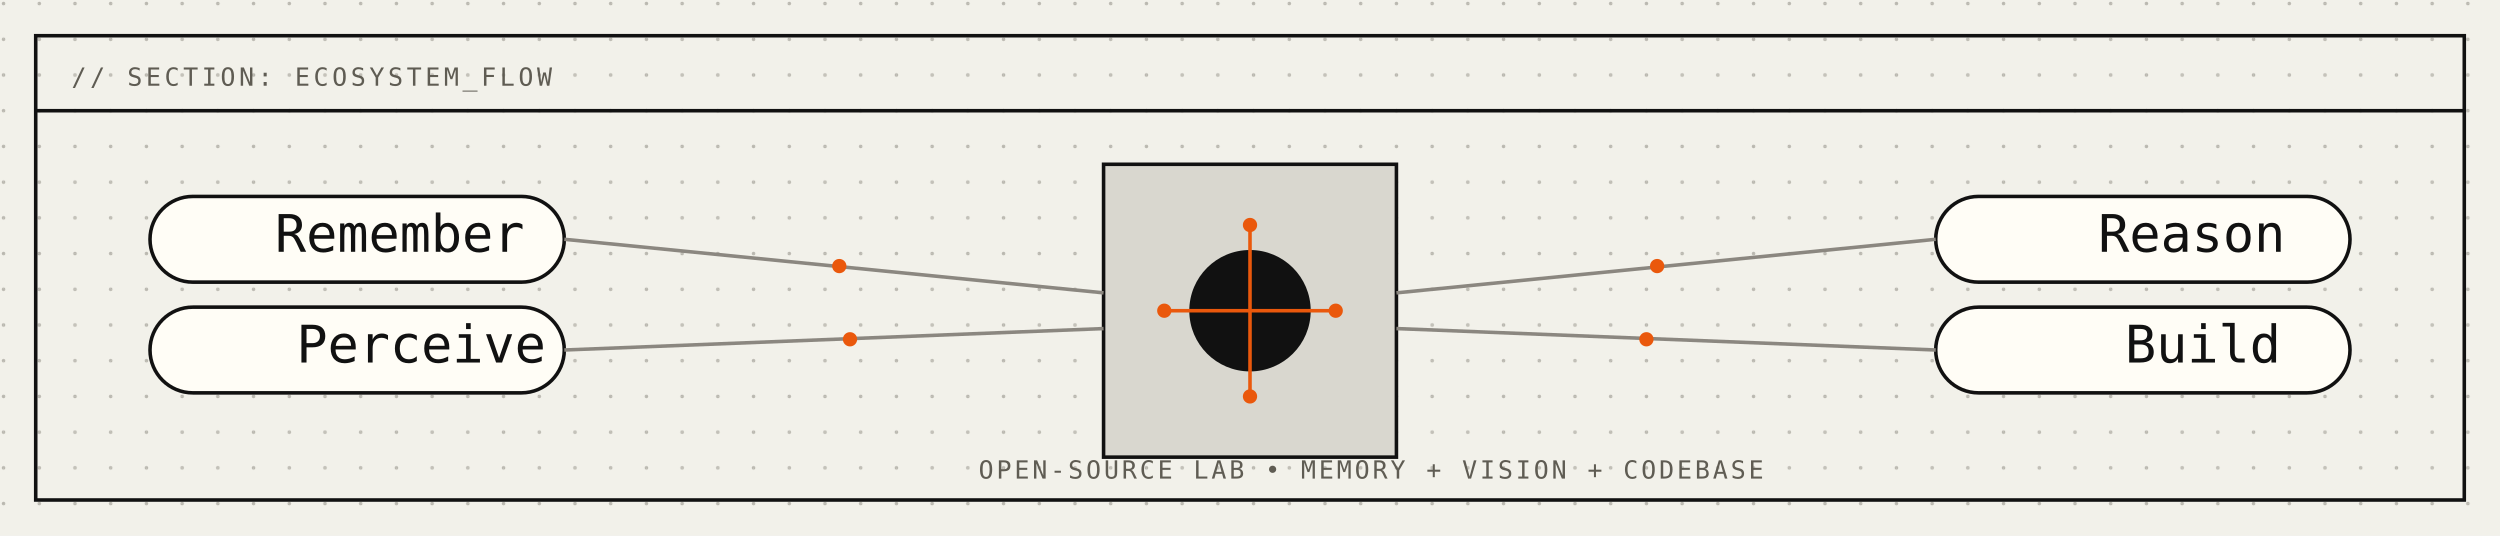
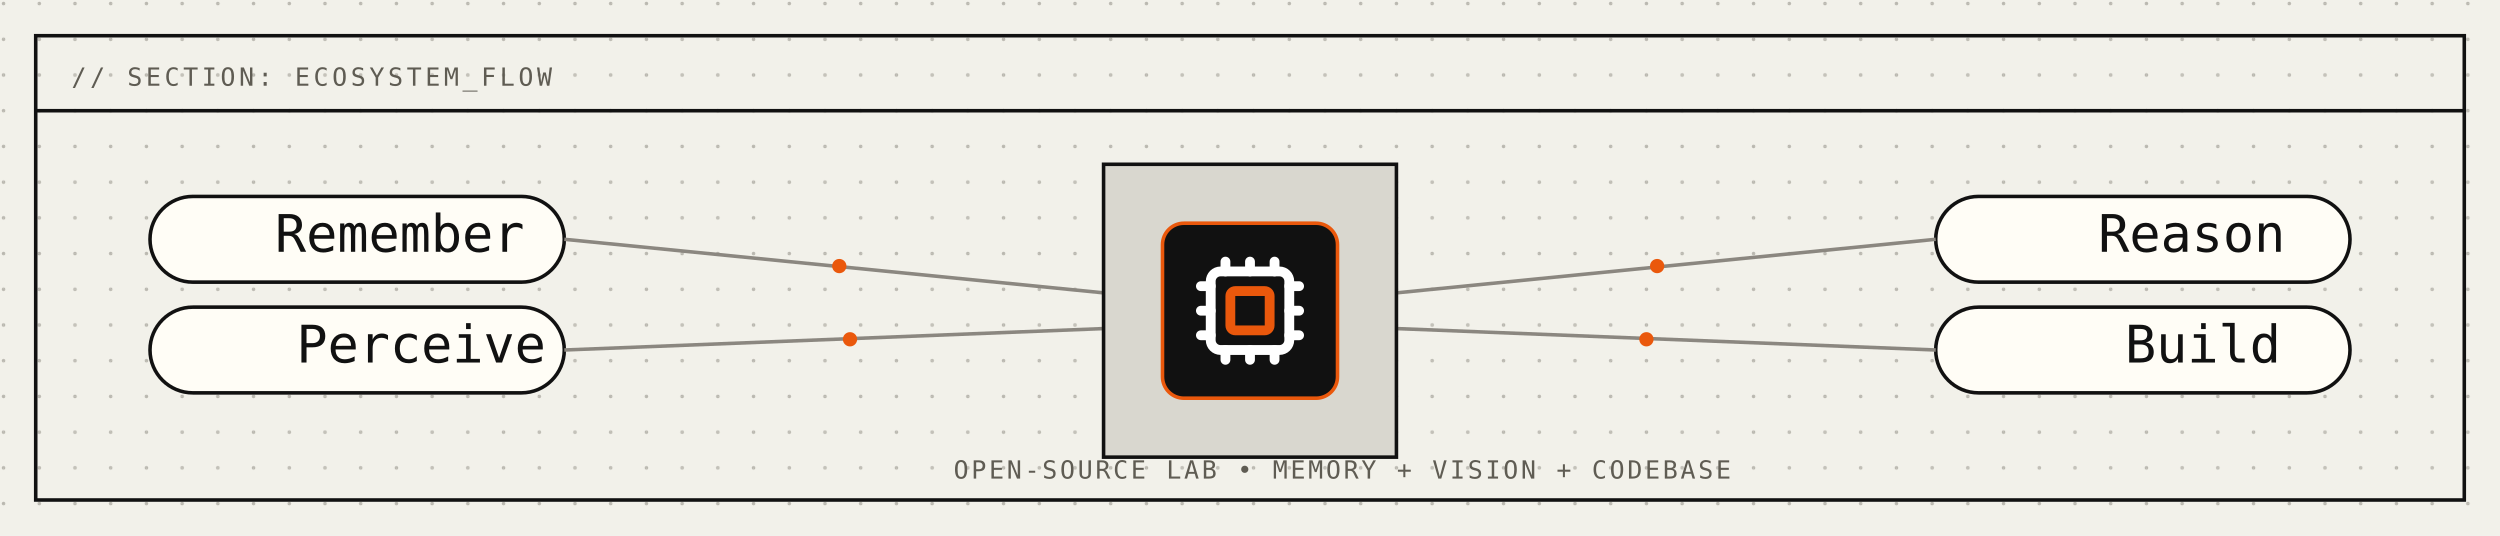
<svg xmlns="http://www.w3.org/2000/svg" viewBox="0 0 1400 300" role="img" aria-label="Agentra Labs ecosystem flow pane">
  <defs>
    <pattern id="ecoGrid" width="20" height="20" patternUnits="userSpaceOnUse">
      <circle cx="2" cy="2" r="1" fill="#b8b6ae" />
    </pattern>
  </defs>
  <rect width="1400" height="300" fill="#f2f1ea" />
  <rect width="1400" height="300" fill="url(#ecoGrid)" />
  <rect x="20" y="20" width="1360" height="260" fill="none" stroke="#111111" stroke-width="2" />
  <line x1="20" y1="62" x2="1380" y2="62" stroke="#111111" stroke-width="2" />
  <text x="40" y="48" font-family="'JetBrains Mono', monospace" font-size="14" fill="#5f5c53" letter-spacing="2"> // SECTION: ECOSYSTEM_FLOW</text>
  <rect x="84" y="110" rx="24" ry="24" width="232" height="48" fill="#fffdf6" stroke="#111111" stroke-width="2" />
  <text x="154" y="141" font-family="'JetBrains Mono', monospace" font-size="29" fill="#111111">Remember</text>
  <rect x="84" y="172" rx="24" ry="24" width="232" height="48" fill="#fffdf6" stroke="#111111" stroke-width="2" />
  <text x="166" y="203" font-family="'JetBrains Mono', monospace" font-size="29" fill="#111111">Perceive</text>
  <rect x="1084" y="110" rx="24" ry="24" width="232" height="48" fill="#fffdf6" stroke="#111111" stroke-width="2" />
  <text x="1175" y="141" font-family="'JetBrains Mono', monospace" font-size="29" fill="#111111">Reason</text>
  <rect x="1084" y="172" rx="24" ry="24" width="232" height="48" fill="#fffdf6" stroke="#111111" stroke-width="2" />
  <text x="1190" y="203" font-family="'JetBrains Mono', monospace" font-size="29" fill="#111111">Build</text>
-   <rect x="618" y="92" width="164" height="164" fill="#d9d7cf" stroke="#111111" stroke-width="2" />
-   <circle cx="700" cy="174" r="34" fill="#111111" />
-   <line x1="700" y1="128" x2="700" y2="220" stroke="#ea580c" stroke-width="2" />
-   <line x1="654" y1="174" x2="746" y2="174" stroke="#ea580c" stroke-width="2" />
-   <circle cx="700" cy="126" r="4" fill="#ea580c" />
-   <circle cx="748" cy="174" r="4" fill="#ea580c" />
-   <circle cx="700" cy="222" r="4" fill="#ea580c" />
-   <circle cx="652" cy="174" r="4" fill="#ea580c" />
  <line x1="316" y1="134" x2="618" y2="164" stroke="#8b8780" stroke-width="2" />
  <line x1="316" y1="196" x2="618" y2="184" stroke="#8b8780" stroke-width="2" />
  <line x1="782" y1="164" x2="1084" y2="134" stroke="#8b8780" stroke-width="2" />
  <line x1="782" y1="184" x2="1084" y2="196" stroke="#8b8780" stroke-width="2" />
  <circle cx="470" cy="149" r="4" fill="#ea580c" />
  <circle cx="476" cy="190" r="4" fill="#ea580c" />
  <circle cx="928" cy="149" r="4" fill="#ea580c" />
  <circle cx="922" cy="190" r="4" fill="#ea580c" />
-   <text x="548" y="268" font-family="'JetBrains Mono', monospace" font-size="14" fill="#5f5c53" letter-spacing="1.6">OPEN-SOURCE LAB • MEMORY + VISION + CODEBASE</text>
+   <rect x="618" y="92" width="164" height="164" fill="#d9d7cf" stroke="#111111" stroke-width="2" />
+   <rect x="651" y="125" width="98" height="98" rx="12" fill="#111111" stroke="#ea580c" stroke-width="2" />
+   <g transform="translate(667 141) scale(2.75)" stroke-linecap="round" stroke-linejoin="round" fill="none">
+     <rect x="0" y="0" width="24" height="24" rx="4" fill="#111111" />
+     <path d="M12 20v2" stroke="#ffffff" stroke-width="2" />
+     <path d="M12 2v2" stroke="#ffffff" stroke-width="2" />
+     <path d="M17 20v2" stroke="#ffffff" stroke-width="2" />
+     <path d="M17 2v2" stroke="#ffffff" stroke-width="2" />
+     <path d="M2 12h2" stroke="#ffffff" stroke-width="2" />
+     <path d="M2 17h2" stroke="#ffffff" stroke-width="2" />
+     <path d="M2 7h2" stroke="#ffffff" stroke-width="2" />
+     <path d="M20 12h2" stroke="#ffffff" stroke-width="2" />
+     <path d="M20 17h2" stroke="#ffffff" stroke-width="2" />
+     <path d="M20 7h2" stroke="#ffffff" stroke-width="2" />
+     <path d="M7 20v2" stroke="#ffffff" stroke-width="2" />
+     <path d="M7 2v2" stroke="#ffffff" stroke-width="2" />
+     <rect x="4" y="4" width="16" height="16" rx="2" stroke="#ffffff" stroke-width="2" />
+     <rect x="8" y="8" width="8" height="8" rx="1" stroke="#ea580c" stroke-width="2" />
+   </g>
+   <text x="534" y="268" font-family="'JetBrains Mono', monospace" font-size="14" fill="#5f5c53" letter-spacing="1.5">OPEN-SOURCE LAB • MEMORY + VISION + CODEBASE</text>
</svg>
